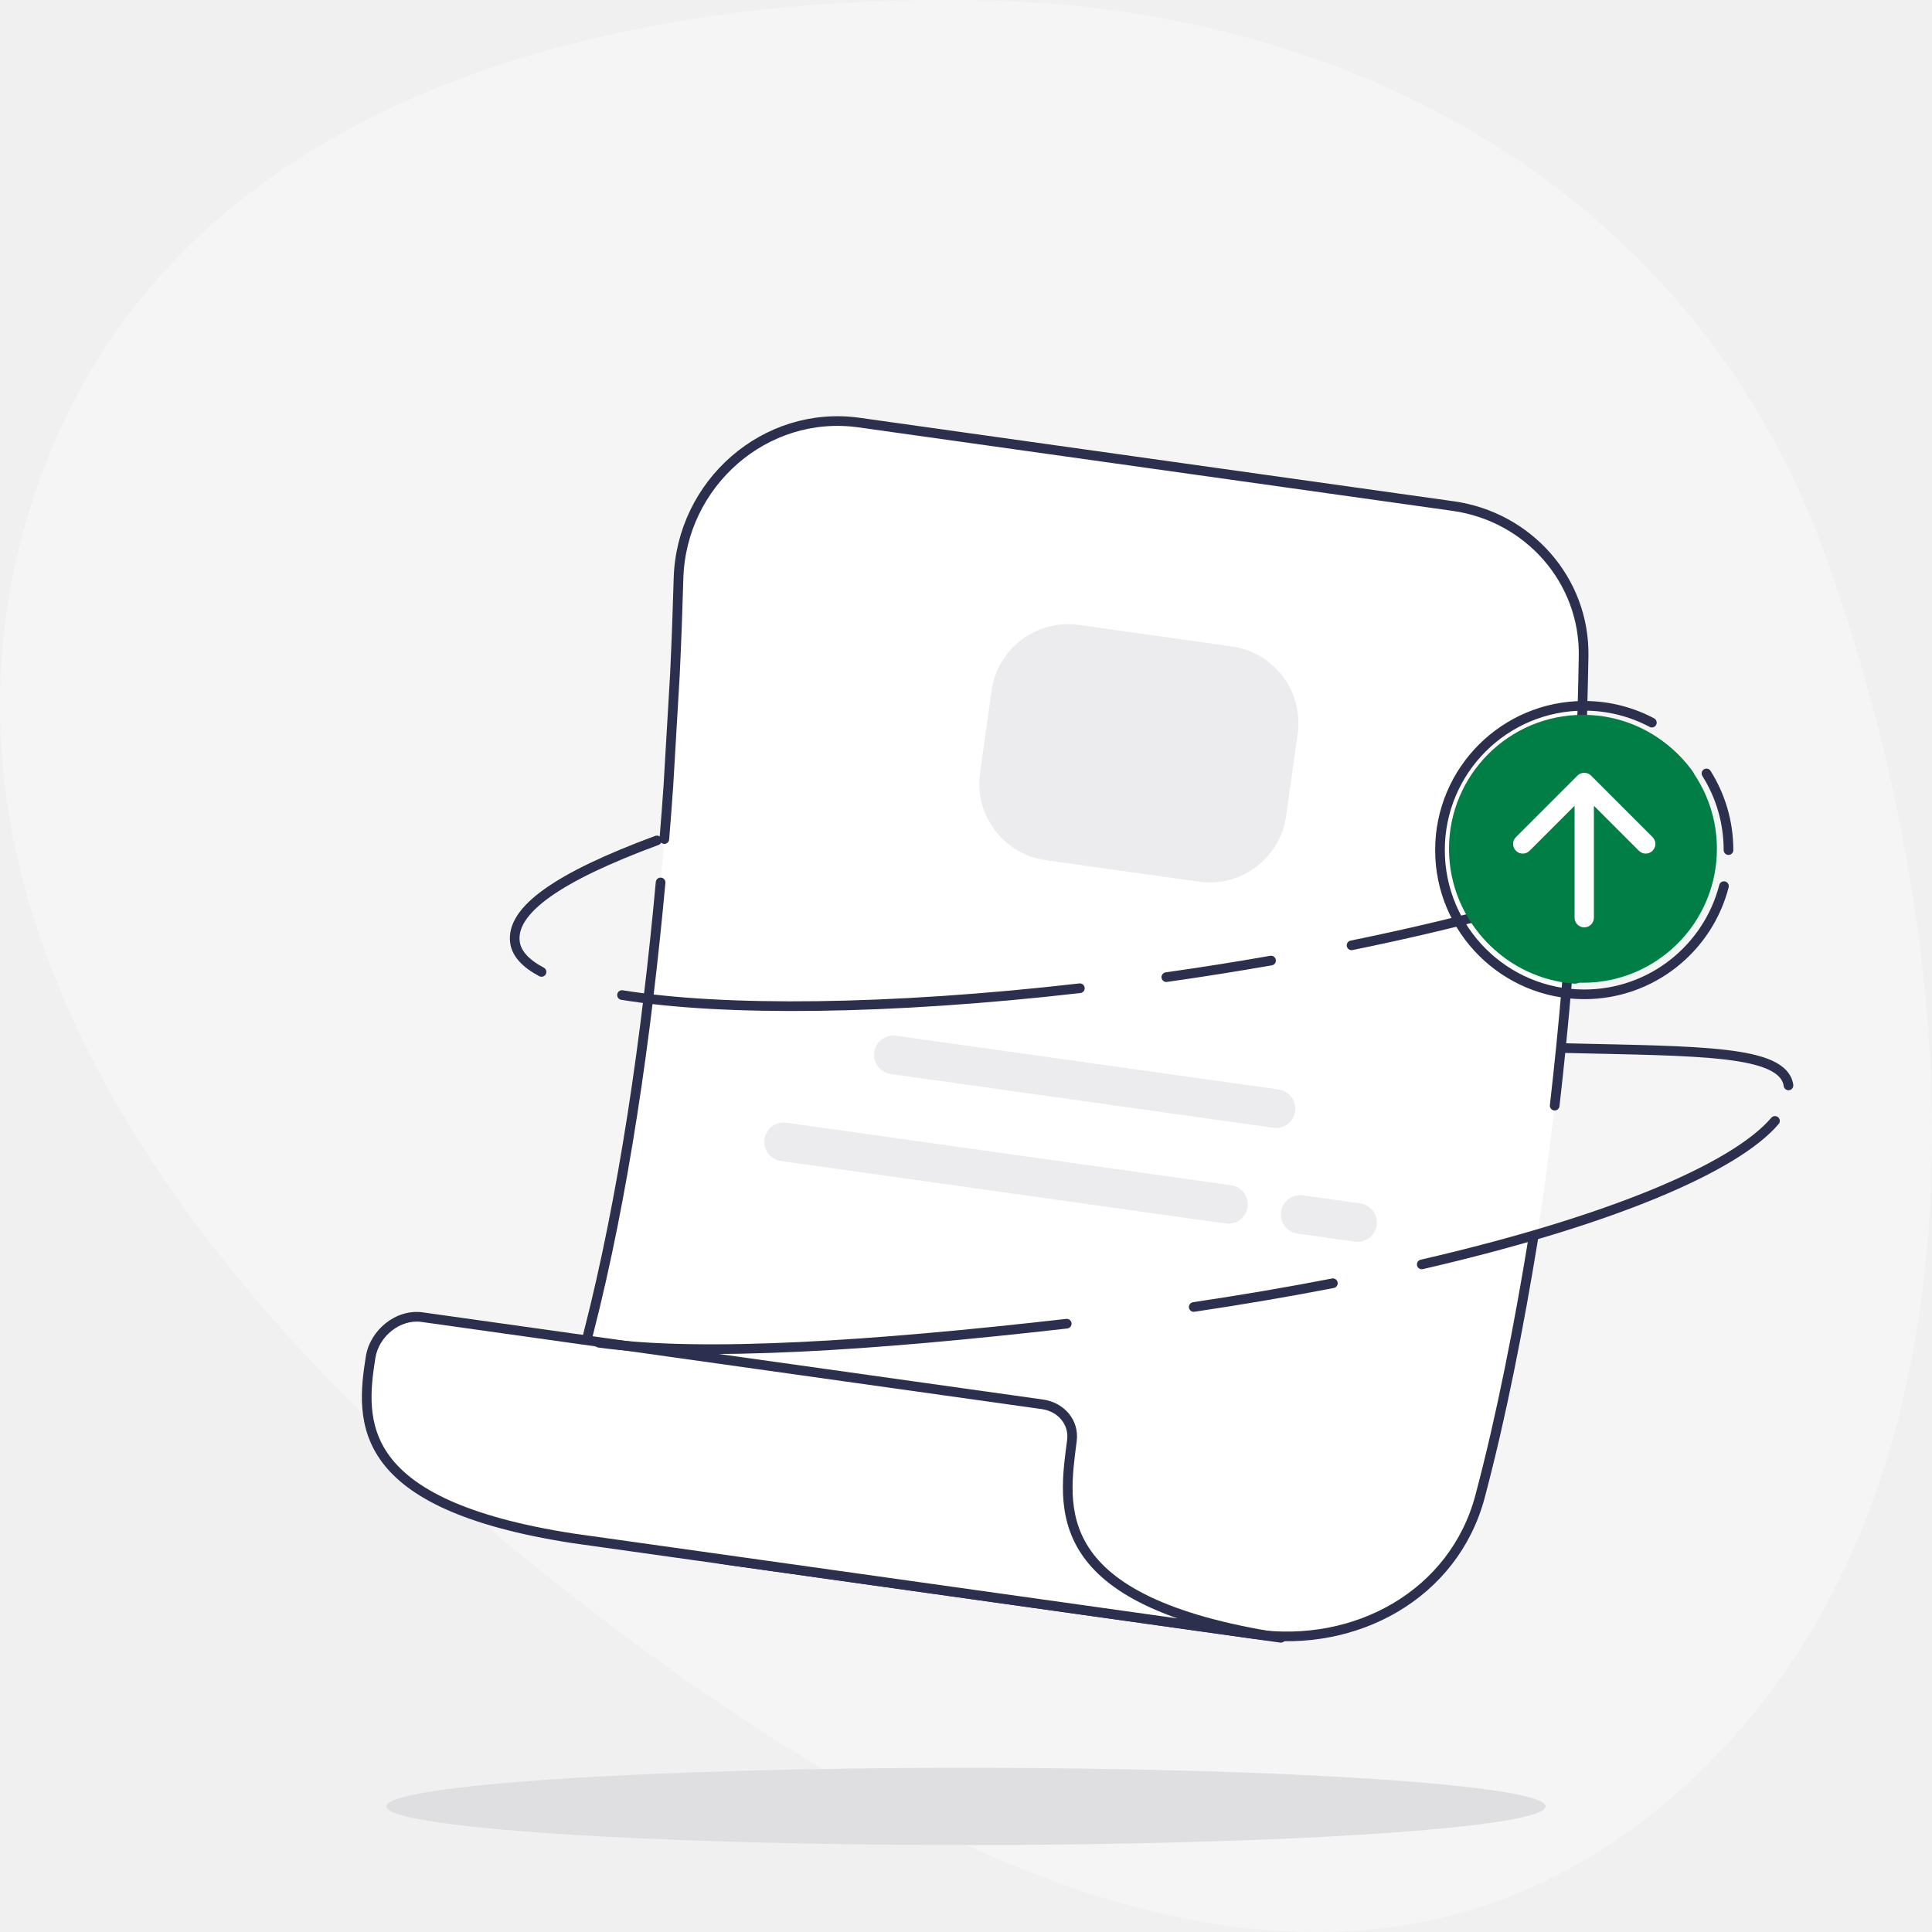
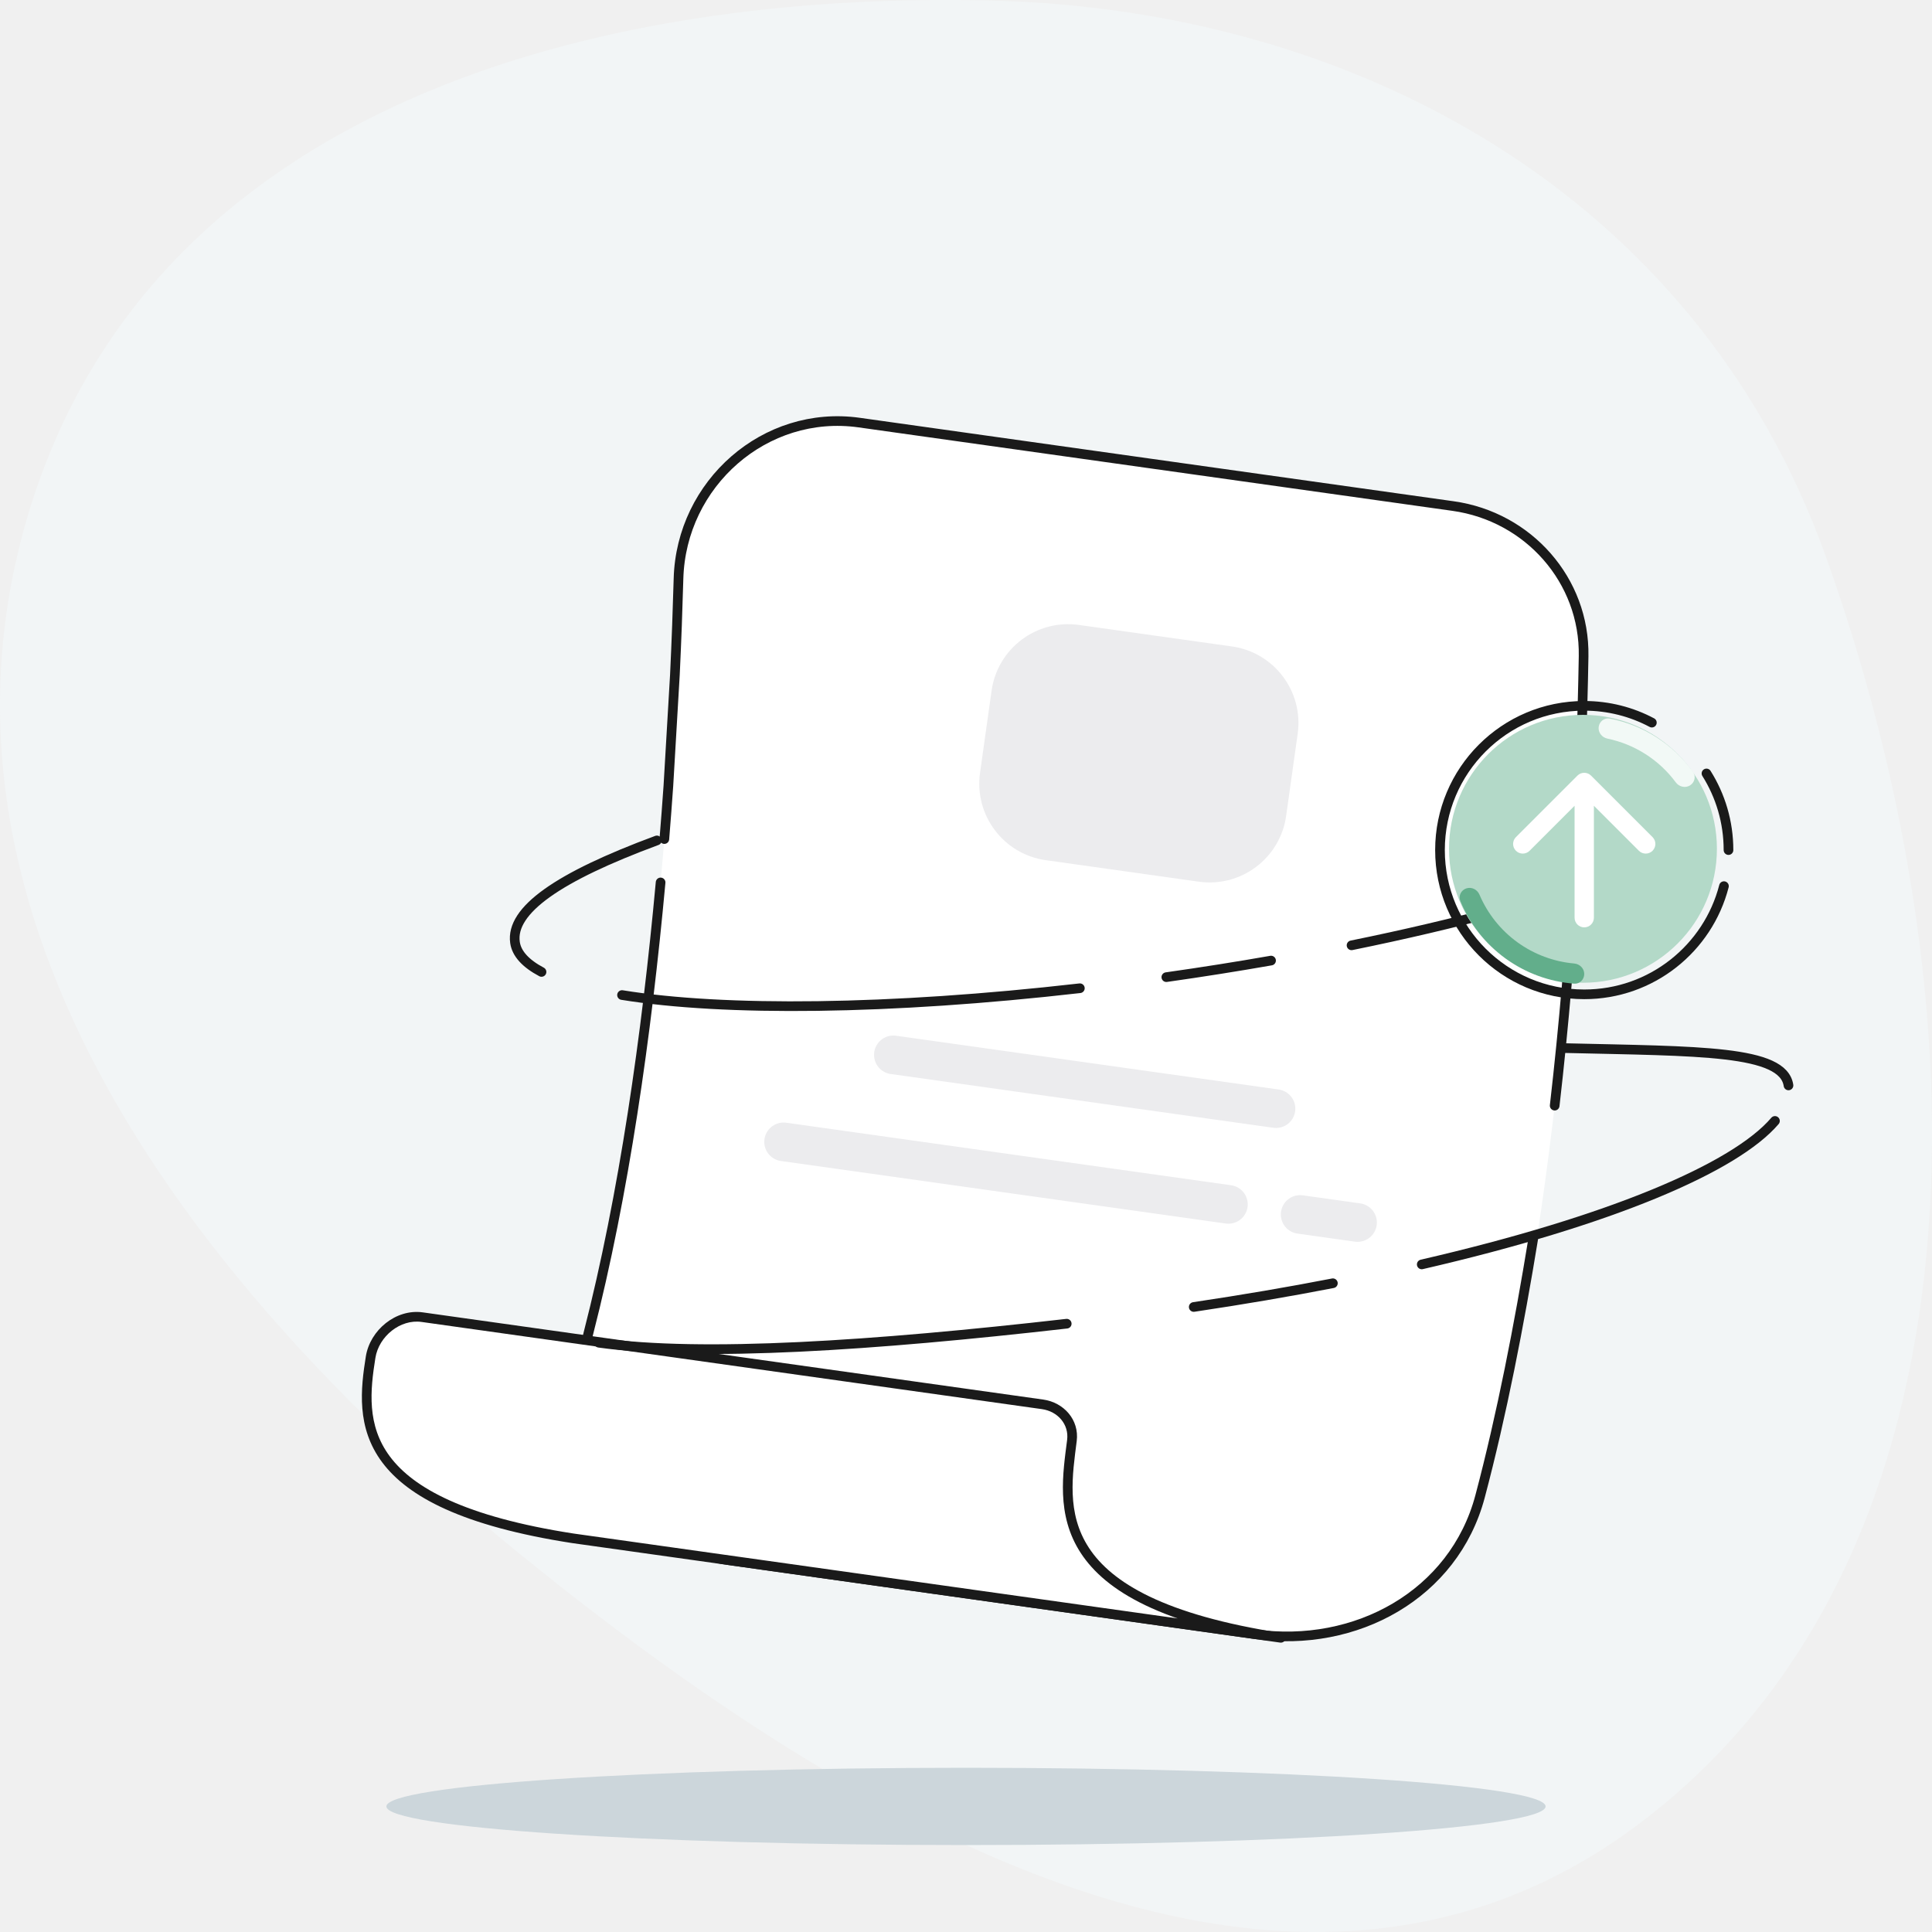
<svg xmlns="http://www.w3.org/2000/svg" width="200" height="200" viewBox="0 0 200 200" fill="none">
-   <path fill-rule="evenodd" clip-rule="evenodd" d="M102.723 0.062C140.076 1.009 175.55 19.937 189.041 57.694C205.301 103.204 206.867 160.396 170.056 188.511C134.233 215.873 88.97 189.388 53.887 160.924C20.887 134.15 -9.882 95.408 3.001 52.974C15.788 10.854 61.815 -0.976 102.723 0.062Z" fill="#F5F5F5" />
-   <ellipse cx="100" cy="187" rx="60" ry="4" fill="#DFDFE2" />
-   <path d="M60.913 138.012C67.173 113.635 69.609 82.69 70.24 59.89C70.512 50.047 79.194 42.376 88.945 43.747L150.432 52.388C158.215 53.482 164.068 60.053 163.934 67.911C163.524 92.164 161.004 128.28 153.46 155C150.6 165.132 140.336 170.634 129.91 169.169L75.339 161.499C64.673 160 58.234 148.444 60.913 138.012Z" fill="white" />
-   <path d="M160.94 114.455C162.868 97.718 163.711 81.079 163.934 67.926C164.068 60.068 158.215 53.482 150.432 52.388L88.945 43.747C79.194 42.376 70.511 50.057 70.239 59.9C70.151 63.071 70.029 66.399 69.866 69.846L69.19 81.364C69.063 83.178 68.924 85.012 68.773 86.859M158.714 128.266C157.269 137.103 155.455 146.478 153.214 154.914C150.51 165.089 140.336 170.634 129.91 169.169L75.339 161.499C64.673 160 58.235 148.442 60.914 138.009C64.582 123.724 66.937 107.184 68.385 91.349" stroke="#2C304E" stroke-linecap="round" />
+   <path fill-rule="evenodd" clip-rule="evenodd" d="M102.723 0.062C140.076 1.009 175.55 19.937 189.041 57.694C205.301 103.204 206.867 160.396 170.056 188.511C134.233 215.873 88.97 189.388 53.887 160.924C20.887 134.15 -9.882 95.408 3.001 52.974C15.788 10.854 61.815 -0.976 102.723 0.062Z" fill="#F2F5F6" />
+   <ellipse cx="100" cy="187" rx="60" ry="4" fill="#CCD6DB" />
+   <path d="M60.913 138.012C67.173 113.635 69.609 82.69 70.24 59.89C70.512 50.047 79.194 42.376 88.945 43.747L150.432 52.388C158.215 53.482 164.068 60.053 163.934 67.911C163.524 92.164 161.004 128.28 153.46 154.999C150.6 165.132 140.336 170.634 129.91 169.169L75.339 161.499C64.673 160 58.234 148.444 60.913 138.012Z" fill="white" />
+   <path d="M160.94 114.455C162.868 97.718 163.711 81.079 163.934 67.926C164.068 60.068 158.215 53.482 150.432 52.388L88.945 43.747C79.194 42.376 70.511 50.057 70.239 59.9C70.151 63.071 70.029 66.399 69.866 69.845L69.19 81.364C69.063 83.178 68.924 85.012 68.773 86.859M158.714 128.266C157.269 137.103 155.455 146.478 153.214 154.914C150.51 165.089 140.336 170.634 129.91 169.169L75.339 161.499C64.673 160 58.235 148.441 60.914 138.009C64.582 123.724 66.937 107.184 68.385 91.349" stroke="#1A1A1A" stroke-linecap="round" />
  <path d="M92.481 109.199L132.091 114.766" stroke="#ECECEE" stroke-width="4" stroke-linecap="round" />
  <path d="M81.117 118.205L127.164 124.677M140.533 126.555L134.591 125.72" stroke="#ECECEE" stroke-width="4" stroke-linecap="round" />
  <path d="M59.313 159.247C36.701 155.75 37.294 147.194 38.366 140.494C38.764 138.008 41.213 136.001 43.705 136.352L107.923 145.377C109.818 145.643 111.205 147.217 110.965 149.116C110.093 156.011 108.199 165.773 132.593 169.546L59.313 159.247Z" fill="white" />
-   <path d="M38.366 140.494L38.86 140.573L38.366 140.494ZM59.313 159.247L59.237 159.741L59.244 159.742L59.313 159.247ZM132.593 169.546L132.524 170.041C132.796 170.079 133.048 169.891 133.088 169.619C133.128 169.347 132.941 169.094 132.67 169.052L132.593 169.546ZM110.965 149.116L110.469 149.053L110.469 149.053L110.965 149.116ZM37.872 140.415C37.337 143.763 36.877 147.773 39.557 151.37C42.224 154.947 47.898 157.987 59.237 159.741L59.39 158.753C48.116 157.009 42.781 154.022 40.359 150.772C37.951 147.542 38.324 143.924 38.86 140.573L37.872 140.415ZM43.636 136.847L107.853 145.872L107.992 144.882L43.775 135.857L43.636 136.847ZM132.663 169.051L59.383 158.752L59.244 159.742L132.524 170.041L132.663 169.051ZM110.469 149.053C110.038 152.456 109.3 156.82 111.886 160.775C114.473 164.734 120.282 168.148 132.517 170.04L132.67 169.052C120.51 167.171 115.069 163.818 112.723 160.228C110.374 156.635 111.019 152.671 111.461 149.178L110.469 149.053ZM107.853 145.872C109.517 146.106 110.67 147.464 110.469 149.053L111.461 149.178C111.741 146.97 110.118 145.181 107.992 144.882L107.853 145.872ZM38.86 140.573C39.219 138.326 41.442 136.539 43.636 136.847L43.775 135.857C40.983 135.464 38.308 137.69 37.872 140.415L38.86 140.573Z" fill="#2C304E" />
-   <rect x="103.761" y="63.58" width="32" height="24.591" rx="8" transform="rotate(8 103.761 63.5801)" fill="#ECECEE" />
-   <path d="M123.575 135.298C128.645 134.544 133.452 133.72 137.979 132.841M185.144 112.362C184.598 108.691 175.901 108.831 162 108.5M62 139C72.731 140.494 90.43 139.309 110.427 137.028M147.179 130.892C166.726 126.383 179.613 120.88 183.743 116.037" stroke="#2C304E" stroke-linecap="round" />
-   <path d="M120.739 101.154C124.44 100.629 128.061 100.054 131.579 99.437M68 87C57.764 90.785 52.839 94.229 53.312 97.562C53.477 98.729 54.427 99.748 56.058 100.613M64.392 103.007C74.951 104.718 92.113 104.556 111.787 102.302M139.912 97.86C150.891 95.623 160.544 93.002 168.037 90.287" stroke="#2C304E" stroke-linecap="round" />
-   <g clip-path="url(#clip0_3130_241317)">
-     <path d="M178.933 88C178.933 85.085 178.098 82.365 176.654 80.066M171 74.805C168.912 73.695 166.529 73.066 164 73.066C155.753 73.066 149.067 79.752 149.067 88C149.067 96.247 155.753 102.933 164 102.933C170.958 102.933 176.805 98.174 178.463 91.733" stroke="#2C304E" stroke-linecap="round" />
-     <ellipse cx="163.867" cy="87.867" rx="13.867" ry="13.867" fill="url(#paint0_linear_3130_241317)" />
-     <path d="M163 95C163 95.552 163.448 96 164 96C164.552 96 165 95.552 165 95H163ZM164.707 80.293C164.317 79.902 163.683 79.902 163.293 80.293L156.929 86.657C156.538 87.047 156.538 87.68 156.929 88.071C157.319 88.462 157.953 88.462 158.343 88.071L164 82.414L169.657 88.071C170.047 88.462 170.681 88.462 171.071 88.071C171.462 87.68 171.462 87.047 171.071 86.657L164.707 80.293ZM165 95V81H163V95H165Z" fill="white" />
-     <path d="M164 100.826C164 101.401 163.534 101.87 162.961 101.827C160.401 101.635 157.937 100.735 155.849 99.218C153.762 97.701 152.144 95.636 151.17 93.261C150.952 92.729 151.255 92.141 151.801 91.963C152.347 91.786 152.93 92.087 153.155 92.615C153.988 94.574 155.34 96.276 157.072 97.535C158.804 98.794 160.841 99.553 162.961 99.74C163.533 99.791 164 100.252 164 100.826Z" fill="url(#paint1_linear_3130_241317)" />
-     <path d="M165.494 75.26C165.561 74.69 166.079 74.278 166.643 74.387C168.358 74.72 169.998 75.375 171.476 76.32C172.953 77.266 174.234 78.481 175.255 79.9C175.591 80.366 175.433 81.009 174.943 81.308C174.453 81.608 173.816 81.45 173.475 80.989C172.623 79.837 171.566 78.848 170.354 78.072C169.143 77.297 167.802 76.751 166.399 76.46C165.837 76.343 165.427 75.831 165.494 75.26Z" fill="#007E45" />
+   <path d="M38.366 140.494L38.86 140.573L38.366 140.494ZM59.313 159.247L59.237 159.741L59.244 159.742L59.313 159.247ZM132.593 169.546L132.524 170.041C132.796 170.079 133.048 169.891 133.088 169.619C133.128 169.347 132.941 169.094 132.67 169.052L132.593 169.546ZM110.965 149.116L110.469 149.053L110.469 149.053L110.965 149.116ZM38.366 140.494L37.872 140.415C37.337 143.763 36.877 147.773 39.557 151.37C42.224 154.947 47.898 157.987 59.237 159.741L59.313 159.247L59.39 158.753C48.116 157.009 42.781 154.022 40.359 150.772C37.951 147.542 38.324 143.924 38.86 140.573L38.366 140.494ZM43.705 136.352L43.636 136.847L107.853 145.872L107.923 145.377L107.992 144.882L43.775 135.857L43.705 136.352ZM132.593 169.546L132.663 169.051L59.383 158.752L59.313 159.247L59.244 159.742L132.524 170.041L132.593 169.546ZM110.965 149.116L110.469 149.053C110.038 152.456 109.3 156.82 111.886 160.775C114.473 164.734 120.282 168.148 132.517 170.04L132.593 169.546L132.67 169.052C120.51 167.171 115.069 163.818 112.723 160.228C110.374 156.635 111.019 152.671 111.461 149.178L110.965 149.116ZM107.923 145.377L107.853 145.872C109.517 146.106 110.67 147.464 110.469 149.053L110.965 149.116L111.461 149.178C111.741 146.97 110.118 145.181 107.992 144.882L107.923 145.377ZM38.366 140.494L38.86 140.573C39.219 138.326 41.442 136.539 43.636 136.847L43.705 136.352L43.775 135.857C40.983 135.464 38.308 137.69 37.872 140.415L38.366 140.494Z" fill="#1A1A1A" />
+   <rect x="103.761" y="63.58" width="32" height="24.591" rx="8" transform="rotate(8 103.761 63.58)" fill="#ECECEE" />
+   <path d="M123.575 135.298C128.645 134.544 133.452 133.72 137.979 132.841M185.144 112.362C184.598 108.691 175.901 108.831 162 108.5M62 139C72.731 140.494 90.43 139.309 110.427 137.028M147.179 130.892C166.726 126.383 179.613 120.88 183.743 116.037" stroke="#1A1A1A" stroke-linecap="round" />
+   <path d="M120.739 101.154C124.44 100.629 128.061 100.055 131.579 99.438M68 87C57.764 90.785 52.839 94.23 53.312 97.562C53.477 98.729 54.427 99.748 56.058 100.614M64.392 103.007C74.951 104.719 92.113 104.556 111.787 102.302M139.912 97.86C150.891 95.623 160.544 93.003 168.037 90.288" stroke="#1A1A1A" stroke-linecap="round" />
+   <g clip-path="url(#clip0_2077_2914)">
+     <path d="M178.933 88C178.933 85.085 178.098 82.365 176.654 80.067M171 74.806C168.912 73.696 166.529 73.067 164 73.067C155.753 73.067 149.067 79.752 149.067 88C149.067 96.247 155.753 102.933 164 102.933C170.958 102.933 176.805 98.174 178.463 91.733" stroke="#1A1A1A" stroke-linecap="round" />
+     <ellipse cx="163.867" cy="87.867" rx="13.867" ry="13.867" fill="#B3D9C8" />
+     <path d="M163 95C163 95.552 163.448 96 164 96C164.552 96 165 95.552 165 95H164H163ZM164.707 80.293C164.317 79.902 163.683 79.902 163.293 80.293L156.929 86.657C156.538 87.047 156.538 87.68 156.929 88.071C157.319 88.462 157.953 88.462 158.343 88.071L164 82.414L169.657 88.071C170.047 88.462 170.681 88.462 171.071 88.071C171.462 87.68 171.462 87.047 171.071 86.657L164.707 80.293ZM164 95H165V81H164H163V95H164Z" fill="white" />
+     <path d="M164 100.827C164 101.401 163.534 101.871 162.961 101.828C160.401 101.635 157.937 100.735 155.849 99.218C153.762 97.701 152.144 95.636 151.17 93.261C150.952 92.73 151.255 92.141 151.801 91.964C152.347 91.786 152.93 92.087 153.155 92.616C153.988 94.574 155.34 96.277 157.072 97.536C158.804 98.794 160.841 99.553 162.961 99.741C163.533 99.791 164 100.252 164 100.827Z" fill="#62AE8B" />
+     <path d="M165.494 75.261C165.561 74.69 166.079 74.278 166.643 74.388C168.358 74.721 169.998 75.376 171.476 76.321C172.953 77.266 174.234 78.482 175.255 79.9C175.591 80.366 175.433 81.009 174.943 81.309C174.453 81.608 173.816 81.451 173.475 80.989C172.623 79.837 171.566 78.848 170.354 78.073C169.143 77.297 167.802 76.752 166.399 76.46C165.837 76.343 165.427 75.831 165.494 75.261Z" fill="#F2F9F6" />
  </g>
  <defs>
-     <linearGradient id="paint0_linear_3130_241317" x1="150" y1="87.867" x2="177.733" y2="87.867" gradientUnits="userSpaceOnUse">
-       <stop stop-color="#007E45" />
-       <stop offset="1" stop-color="#007E45" />
-     </linearGradient>
-     <linearGradient id="paint1_linear_3130_241317" x1="160.312" y1="71.999" x2="171.749" y2="108.011" gradientUnits="userSpaceOnUse">
-       <stop stop-color="#007E45" />
-       <stop offset="1" stop-color="#007E45" />
-     </linearGradient>
-     <clipPath id="clip0_3130_241317">
+     <clipPath id="clip0_2077_2914">
      <rect width="32" height="32" fill="white" transform="translate(148 72)" />
    </clipPath>
  </defs>
</svg>
